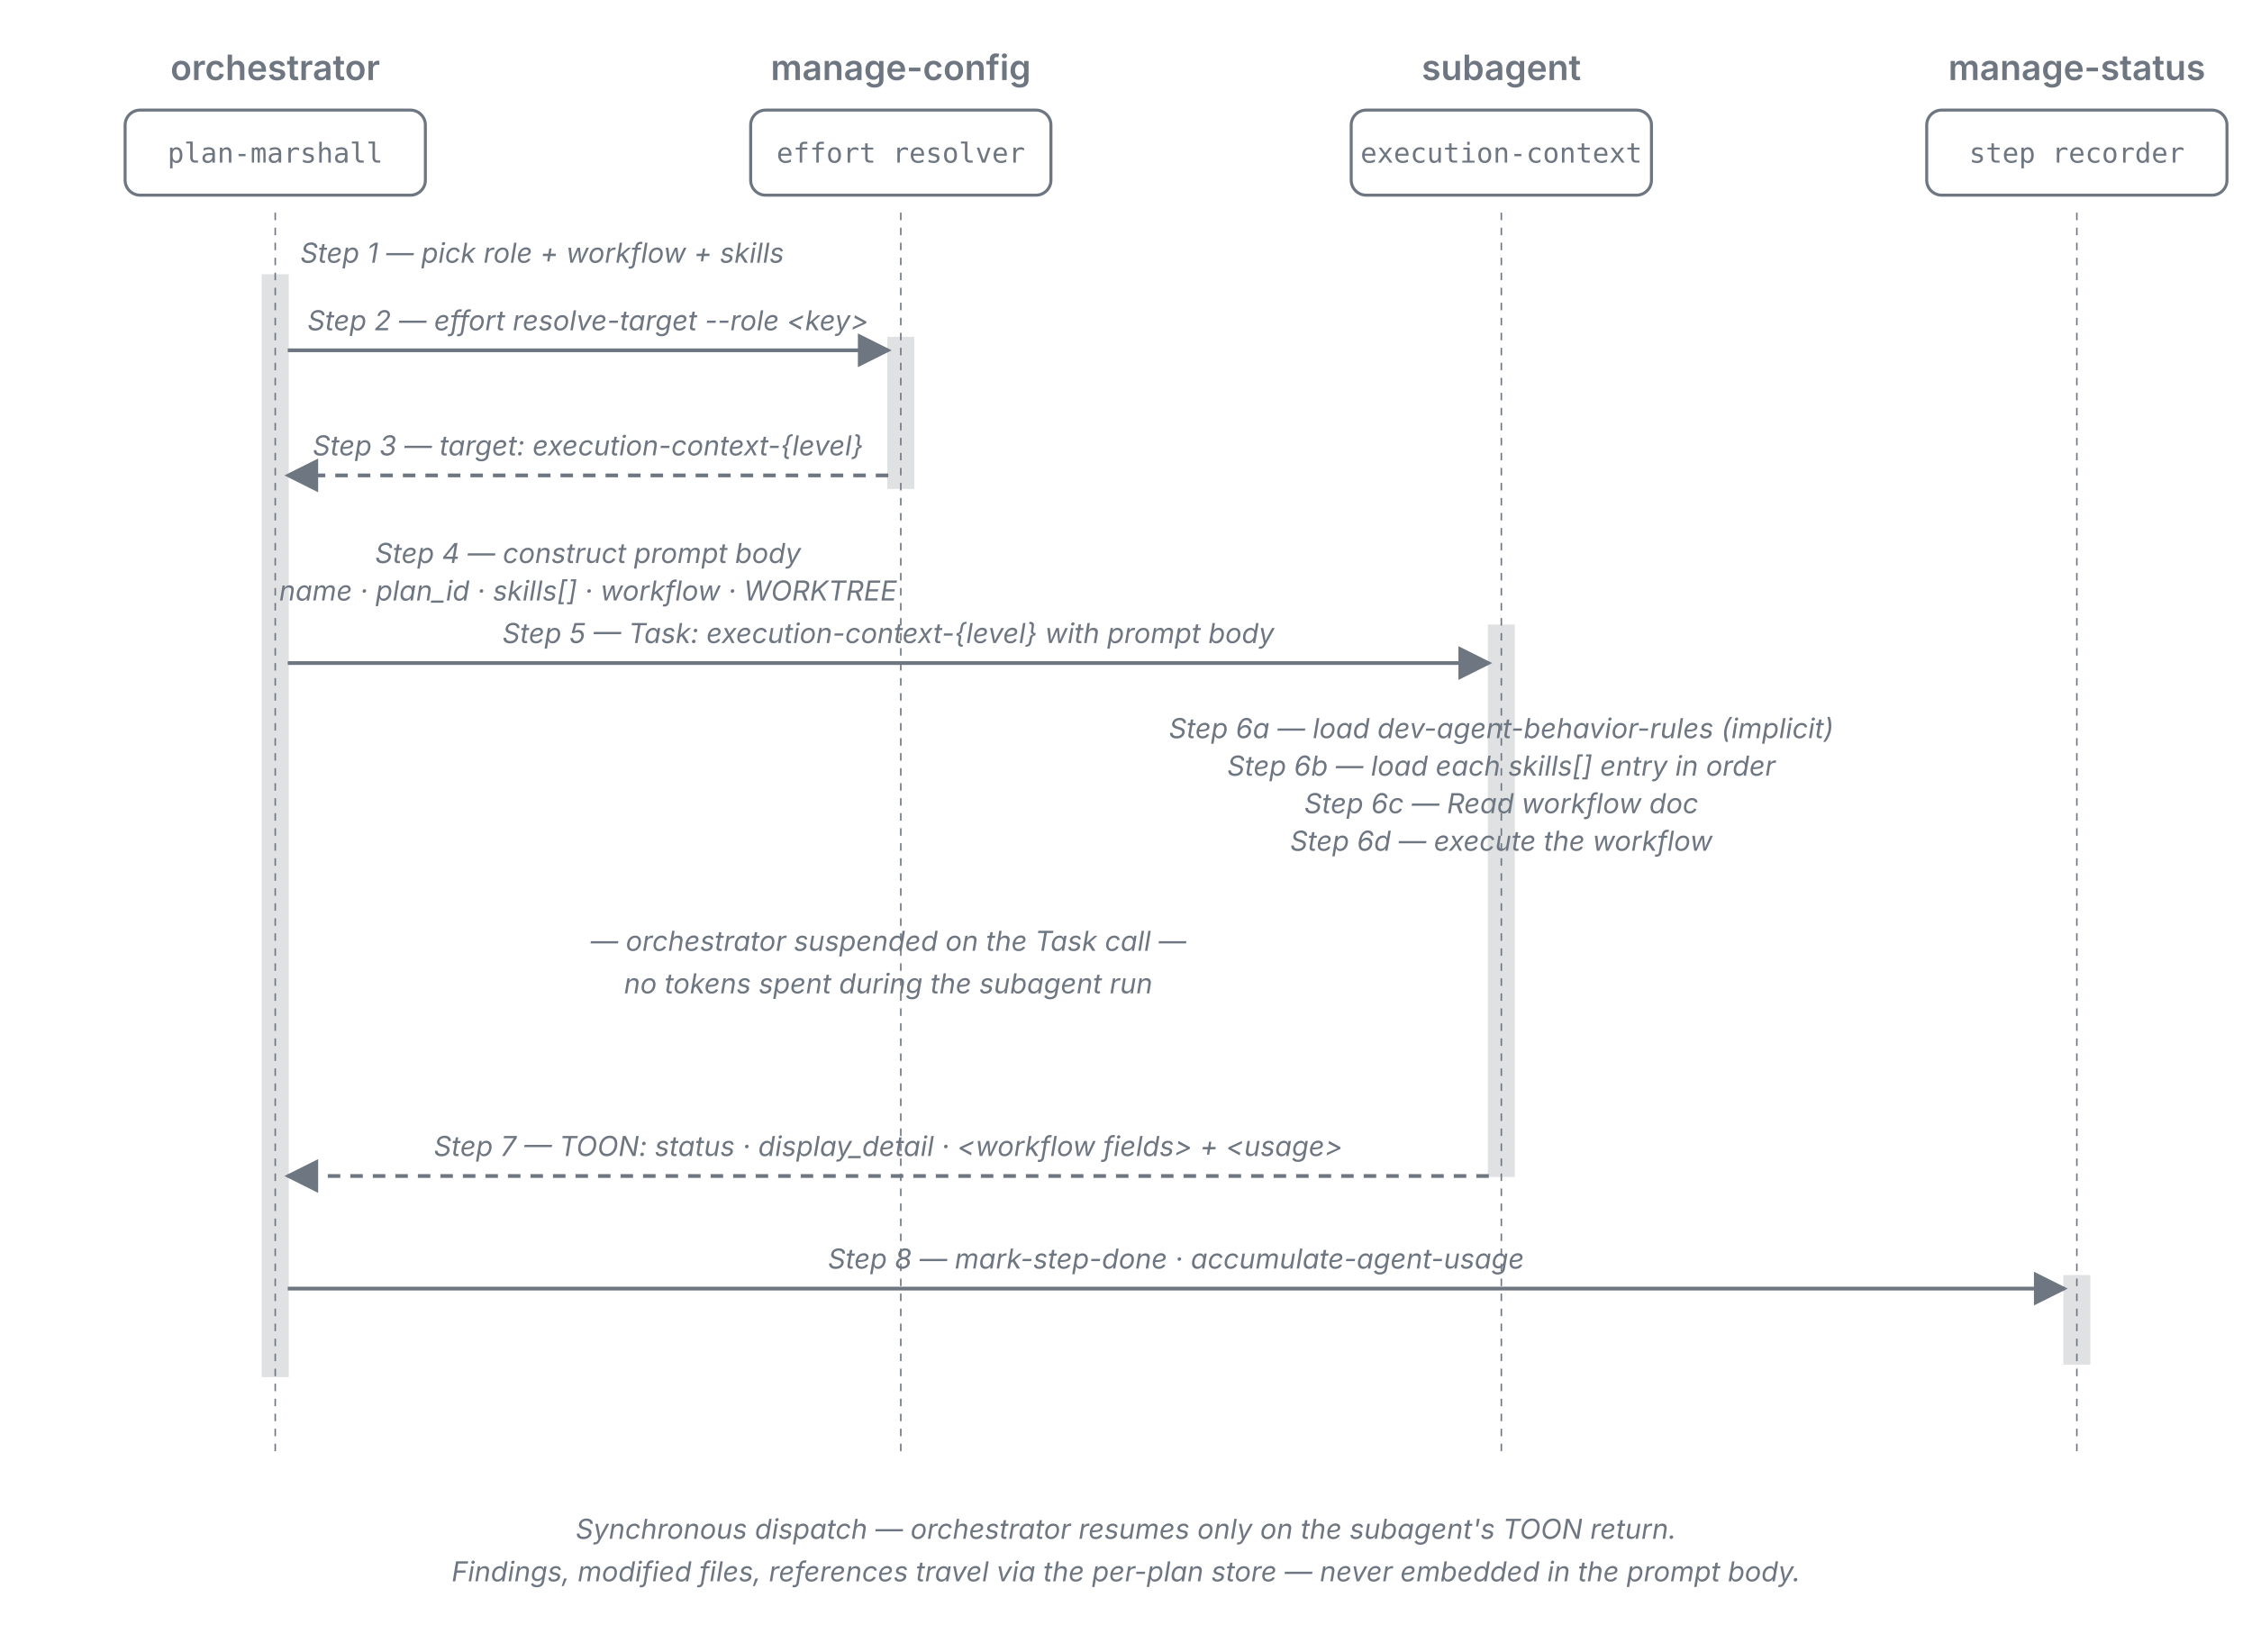
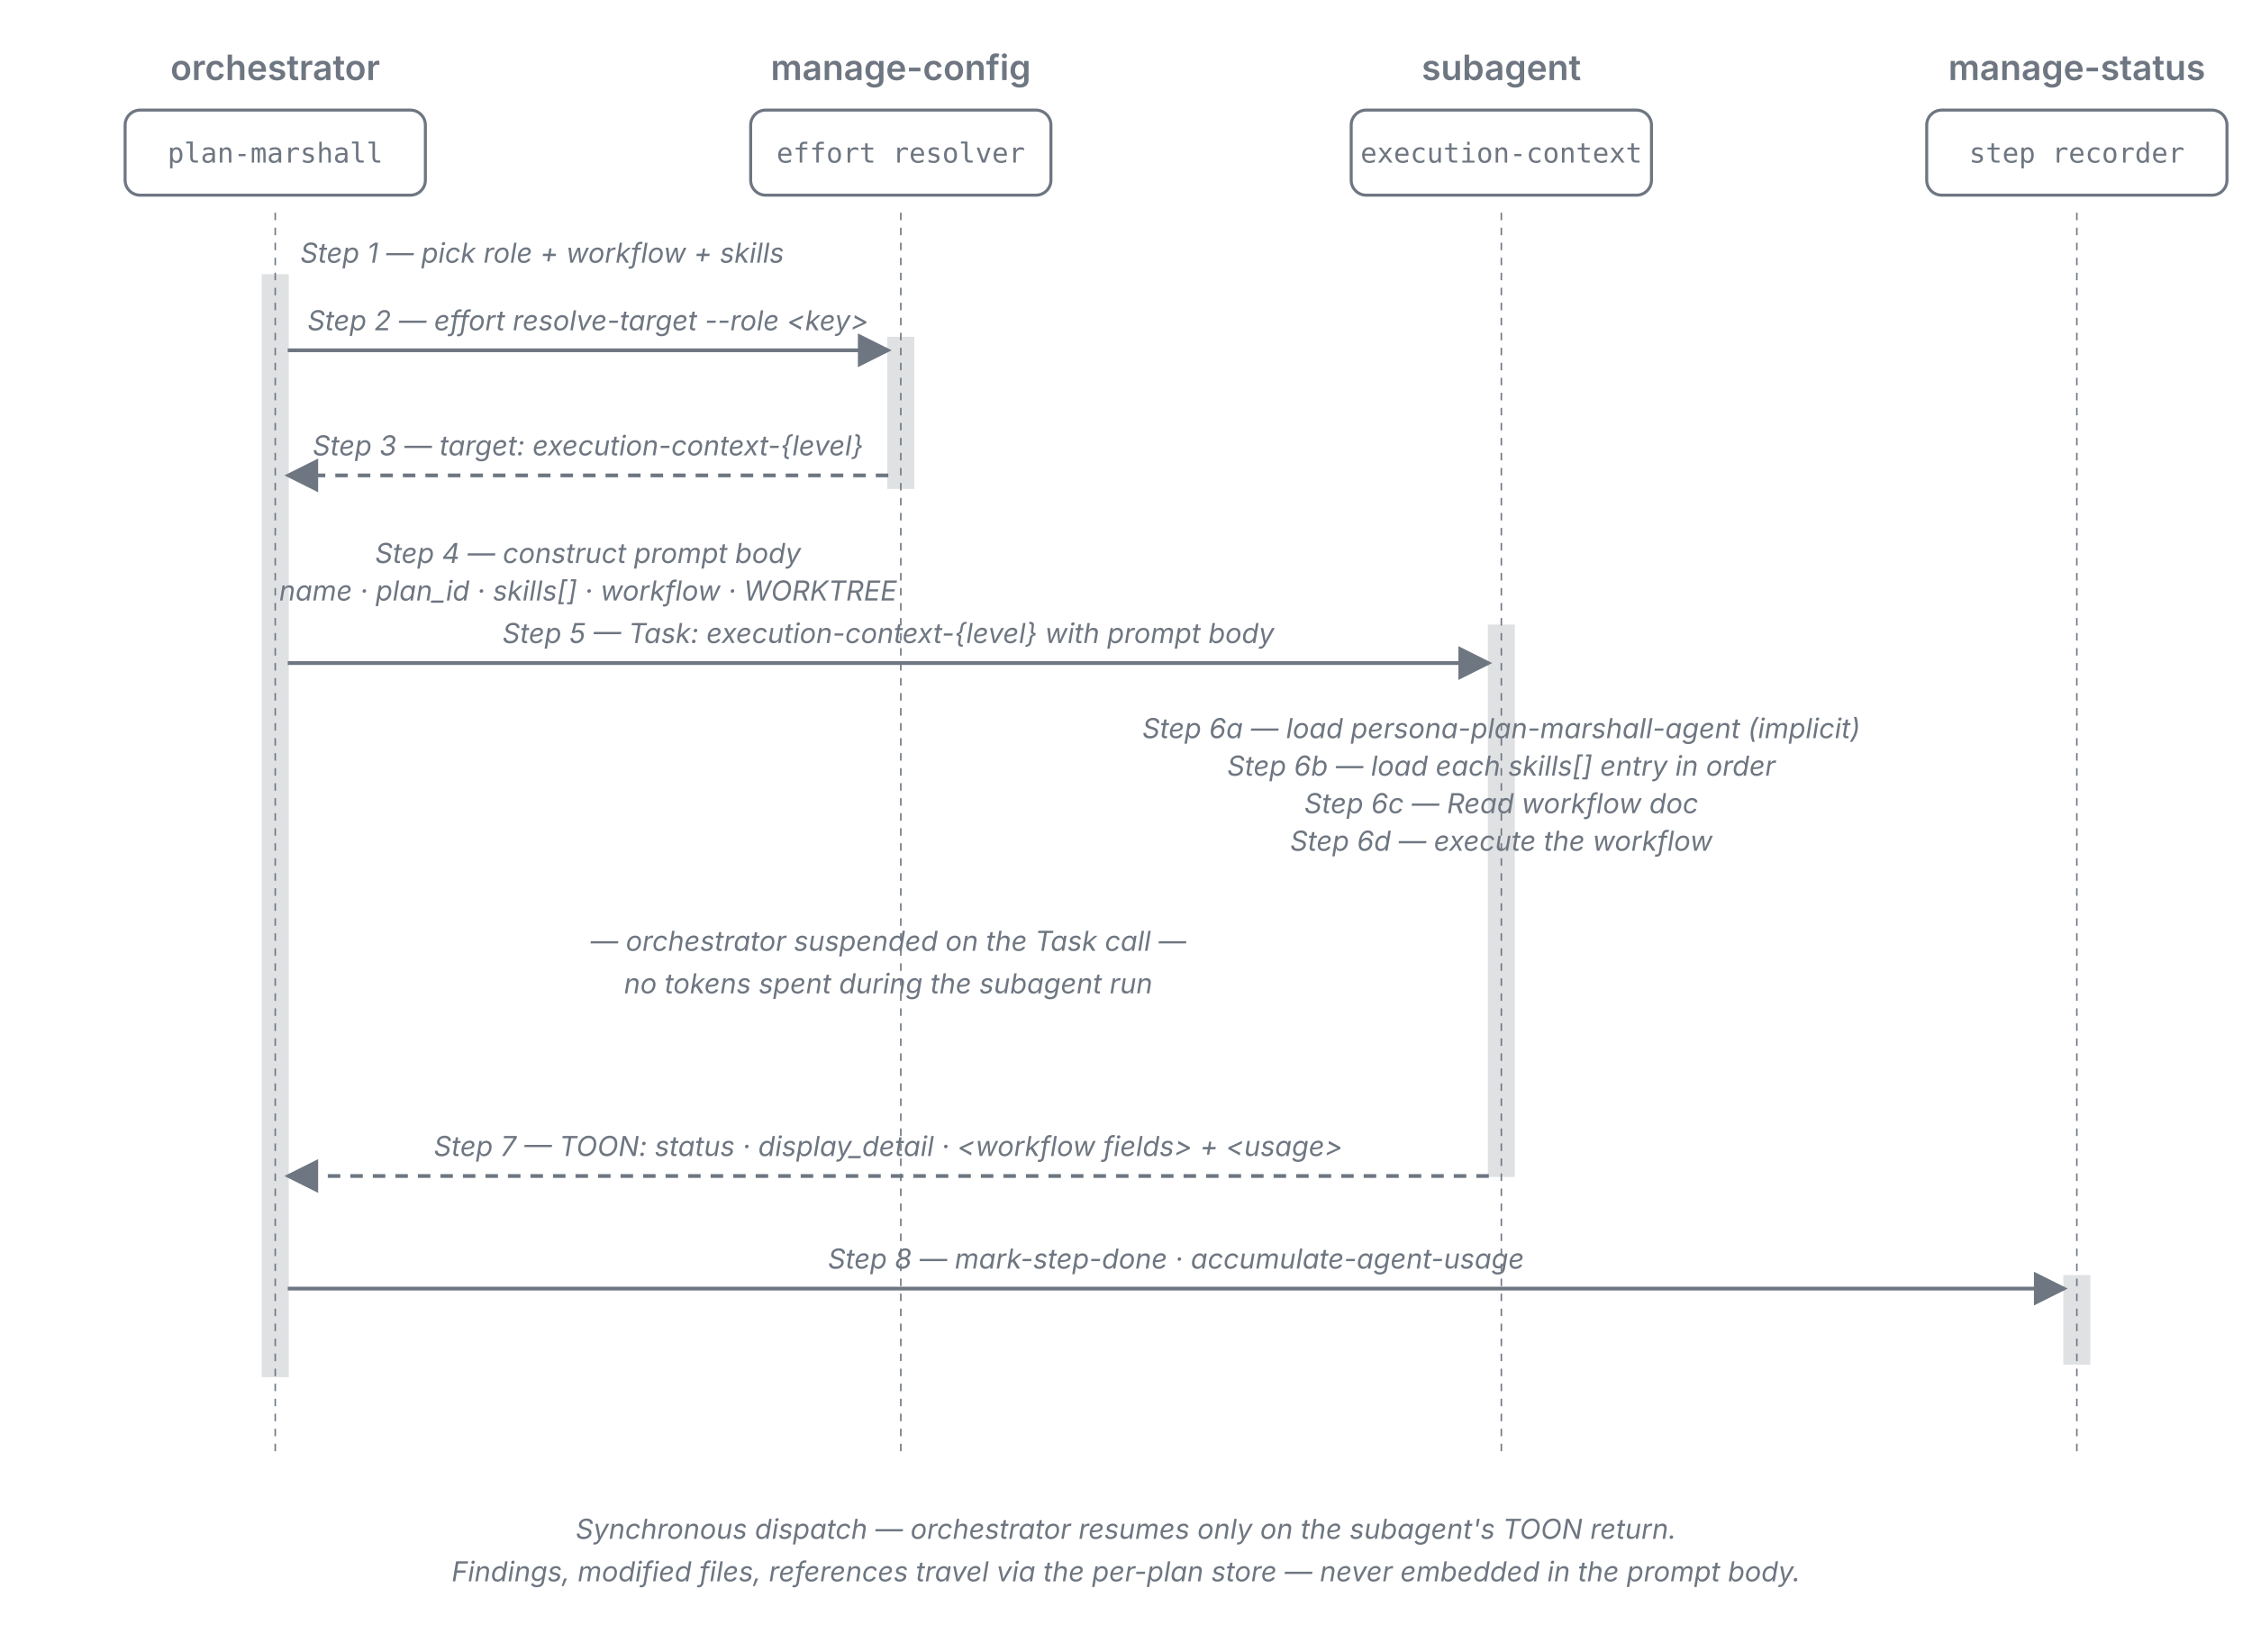
<svg xmlns="http://www.w3.org/2000/svg" viewBox="0 0 900 660" role="img" aria-labelledby="title desc" font-family="ui-sans-serif, -apple-system, system-ui, 'Segoe UI', sans-serif">
  <defs>
    <marker id="arrow" viewBox="0 0 10 10" refX="9" refY="5" markerWidth="9" markerHeight="9" orient="auto">
      <path d="M0,0 L10,5 L0,10 z" class="arrow-fill" />
    </marker>
    <style>
      .col-header   { font-size: 14px; font-weight: 600; fill: #6e7681; text-anchor: middle; }
      .col-sub      { font-size: 11px; fill: #6e7681; text-anchor: middle; font-style: italic; }
      .arrow-lbl    { font-size: 11px; fill: #6e7681; text-anchor: middle; font-style: italic; }
      .mono         { font-family: ui-monospace, 'SF Mono', Menlo, Consolas, monospace; font-size: 11px; fill: #6e7681; text-anchor: middle; }
      .stroke       { stroke: #6e7681; stroke-width: 1.2; fill: none; }
      .arrow        { stroke: #6e7681; stroke-width: 1.5; fill: none; }
      .arrow-return { stroke: #6e7681; stroke-width: 1.5; fill: none; stroke-dasharray: 5 4; }
      .arrow-fill   { fill: #6e7681; }
      .sep          { stroke: #6e7681; stroke-width: 0.6; stroke-dasharray: 3 3; }
      .activation   { stroke: #6e7681; stroke-width: 0.8; fill: #6e7681; opacity: 0.22; }
    </style>
  </defs>
  <text x="110" y="32" class="col-header">orchestrator</text>
  <rect class="stroke" x="50" y="44" width="120" height="34" rx="6" />
  <text x="110" y="65" class="mono">plan-marshall</text>
  <text x="360" y="32" class="col-header">manage-config</text>
  <rect class="stroke" x="300" y="44" width="120" height="34" rx="6" />
  <text x="360" y="65" class="mono">effort resolver</text>
  <text x="600" y="32" class="col-header">subagent</text>
  <rect class="stroke" x="540" y="44" width="120" height="34" rx="6" />
  <text x="600" y="65" class="mono">execution-context</text>
  <text x="830" y="32" class="col-header">manage-status</text>
  <rect class="stroke" x="770" y="44" width="120" height="34" rx="6" />
  <text x="830" y="65" class="mono">step recorder</text>
  <line class="sep" x1="110" y1="85" x2="110" y2="580" />
  <line class="sep" x1="360" y1="85" x2="360" y2="580" />
  <line class="sep" x1="600" y1="85" x2="600" y2="580" />
  <line class="sep" x1="830" y1="85" x2="830" y2="580" />
  <rect class="activation" x="105" y="110" width="10" height="440" />
  <rect class="activation" x="355" y="135" width="10" height="60" />
  <rect class="activation" x="595" y="250" width="10" height="220" />
  <rect class="activation" x="825" y="510" width="10" height="35" />
  <text x="120" y="105" class="arrow-lbl" style="text-anchor: start">Step 1 — pick role + workflow + skills</text>
  <line class="arrow" x1="115" y1="140" x2="355" y2="140" marker-end="url(#arrow)" />
  <text x="235" y="132" class="arrow-lbl">Step 2 — effort resolve-target --role &lt;key&gt;</text>
  <line class="arrow-return" x1="355" y1="190" x2="115" y2="190" marker-end="url(#arrow)" />
  <text x="235" y="182" class="arrow-lbl">Step 3 — target: execution-context-{level}</text>
  <text x="235" y="225" class="arrow-lbl">Step 4 — construct prompt body</text>
  <text x="235" y="240" class="arrow-lbl">name · plan_id · skills[] · workflow · WORKTREE</text>
  <line class="arrow" x1="115" y1="265" x2="595" y2="265" marker-end="url(#arrow)" />
  <text x="355" y="257" class="arrow-lbl">Step 5 — Task: execution-context-{level} with prompt body</text>
-   <text x="600" y="295" class="arrow-lbl">Step 6a — load dev-agent-behavior-rules (implicit)</text>
+   <text x="600" y="295" class="arrow-lbl">Step 6a — load persona-plan-marshall-agent (implicit)</text>
  <text x="600" y="310" class="arrow-lbl">Step 6b — load each skills[] entry in order</text>
  <text x="600" y="325" class="arrow-lbl">Step 6c — Read workflow doc</text>
  <text x="600" y="340" class="arrow-lbl">Step 6d — execute the workflow</text>
  <text x="355" y="380" class="col-sub">— orchestrator suspended on the Task call —</text>
  <text x="355" y="397" class="col-sub">no tokens spent during the subagent run</text>
  <line class="arrow-return" x1="595" y1="470" x2="115" y2="470" marker-end="url(#arrow)" />
  <text x="355" y="462" class="arrow-lbl">Step 7 — TOON: status · display_detail · &lt;workflow fields&gt; + &lt;usage&gt;</text>
  <line class="arrow" x1="115" y1="515" x2="825" y2="515" marker-end="url(#arrow)" />
  <text x="470" y="507" class="arrow-lbl">Step 8 — mark-step-done · accumulate-agent-usage</text>
  <text x="450" y="615" class="col-sub">Synchronous dispatch — orchestrator resumes only on the subagent's TOON return.</text>
  <text x="450" y="632" class="col-sub">Findings, modified files, references travel via the per-plan store — never embedded in the prompt body.</text>
</svg>
